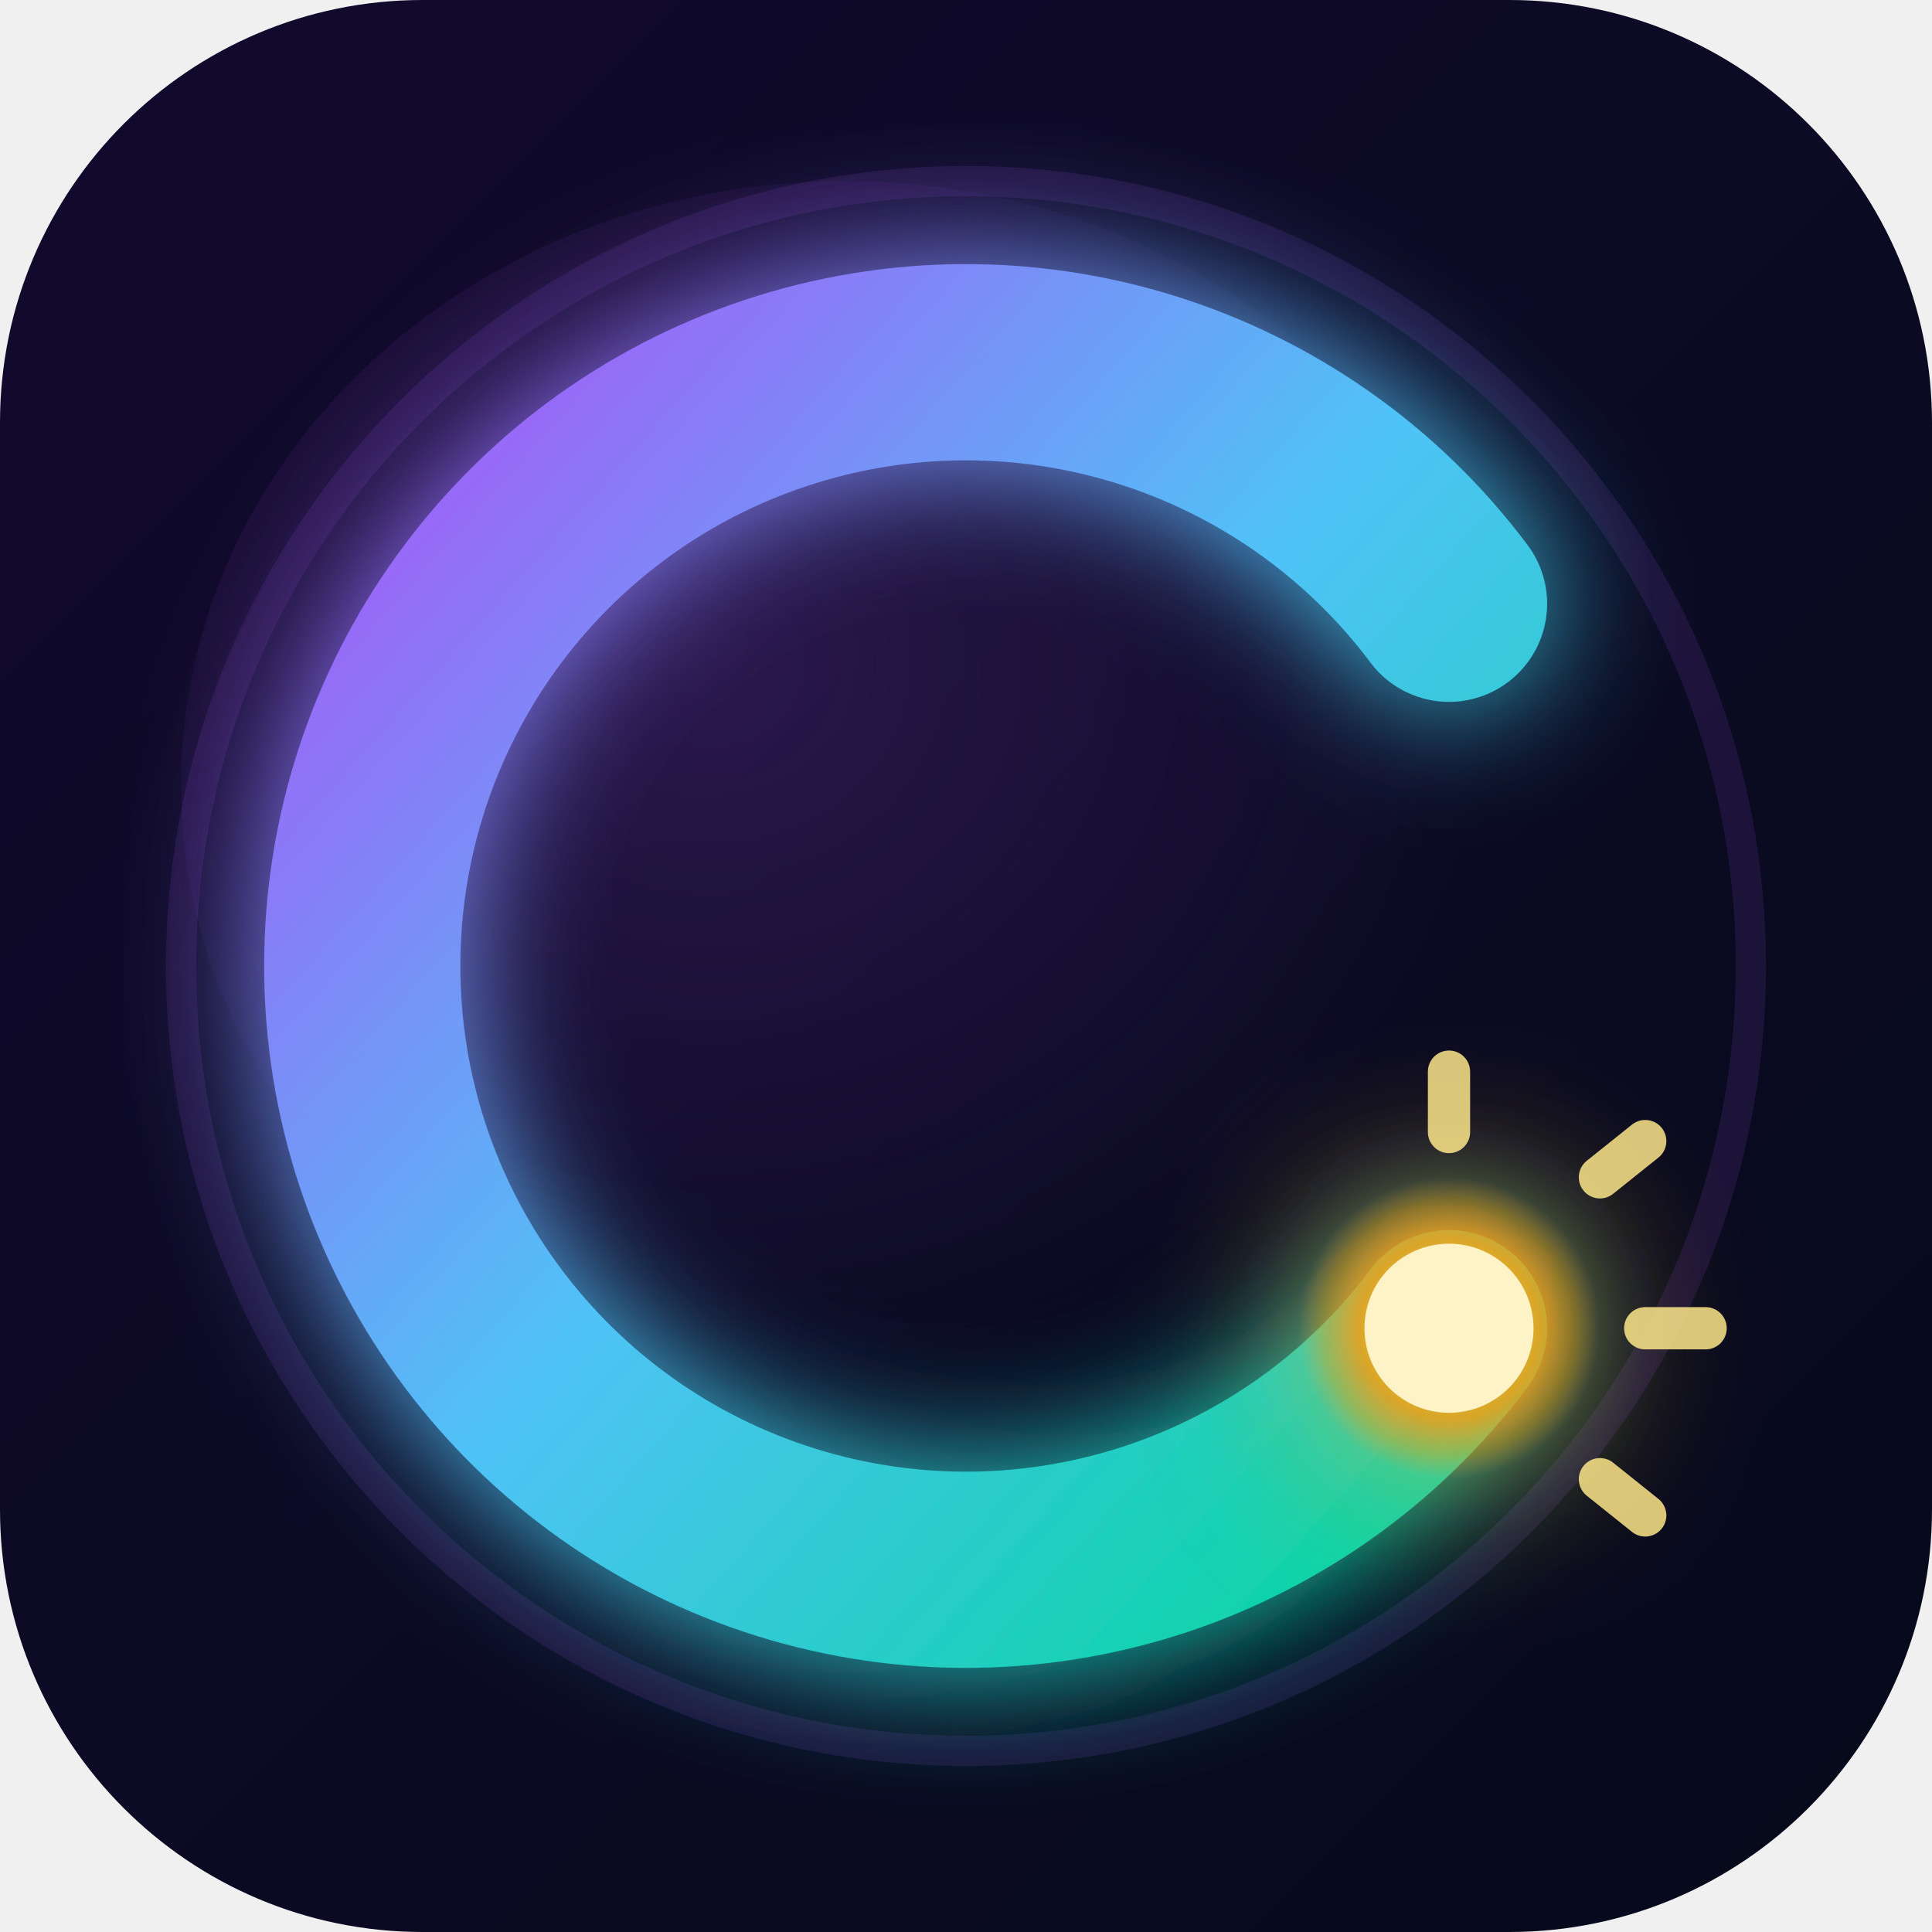
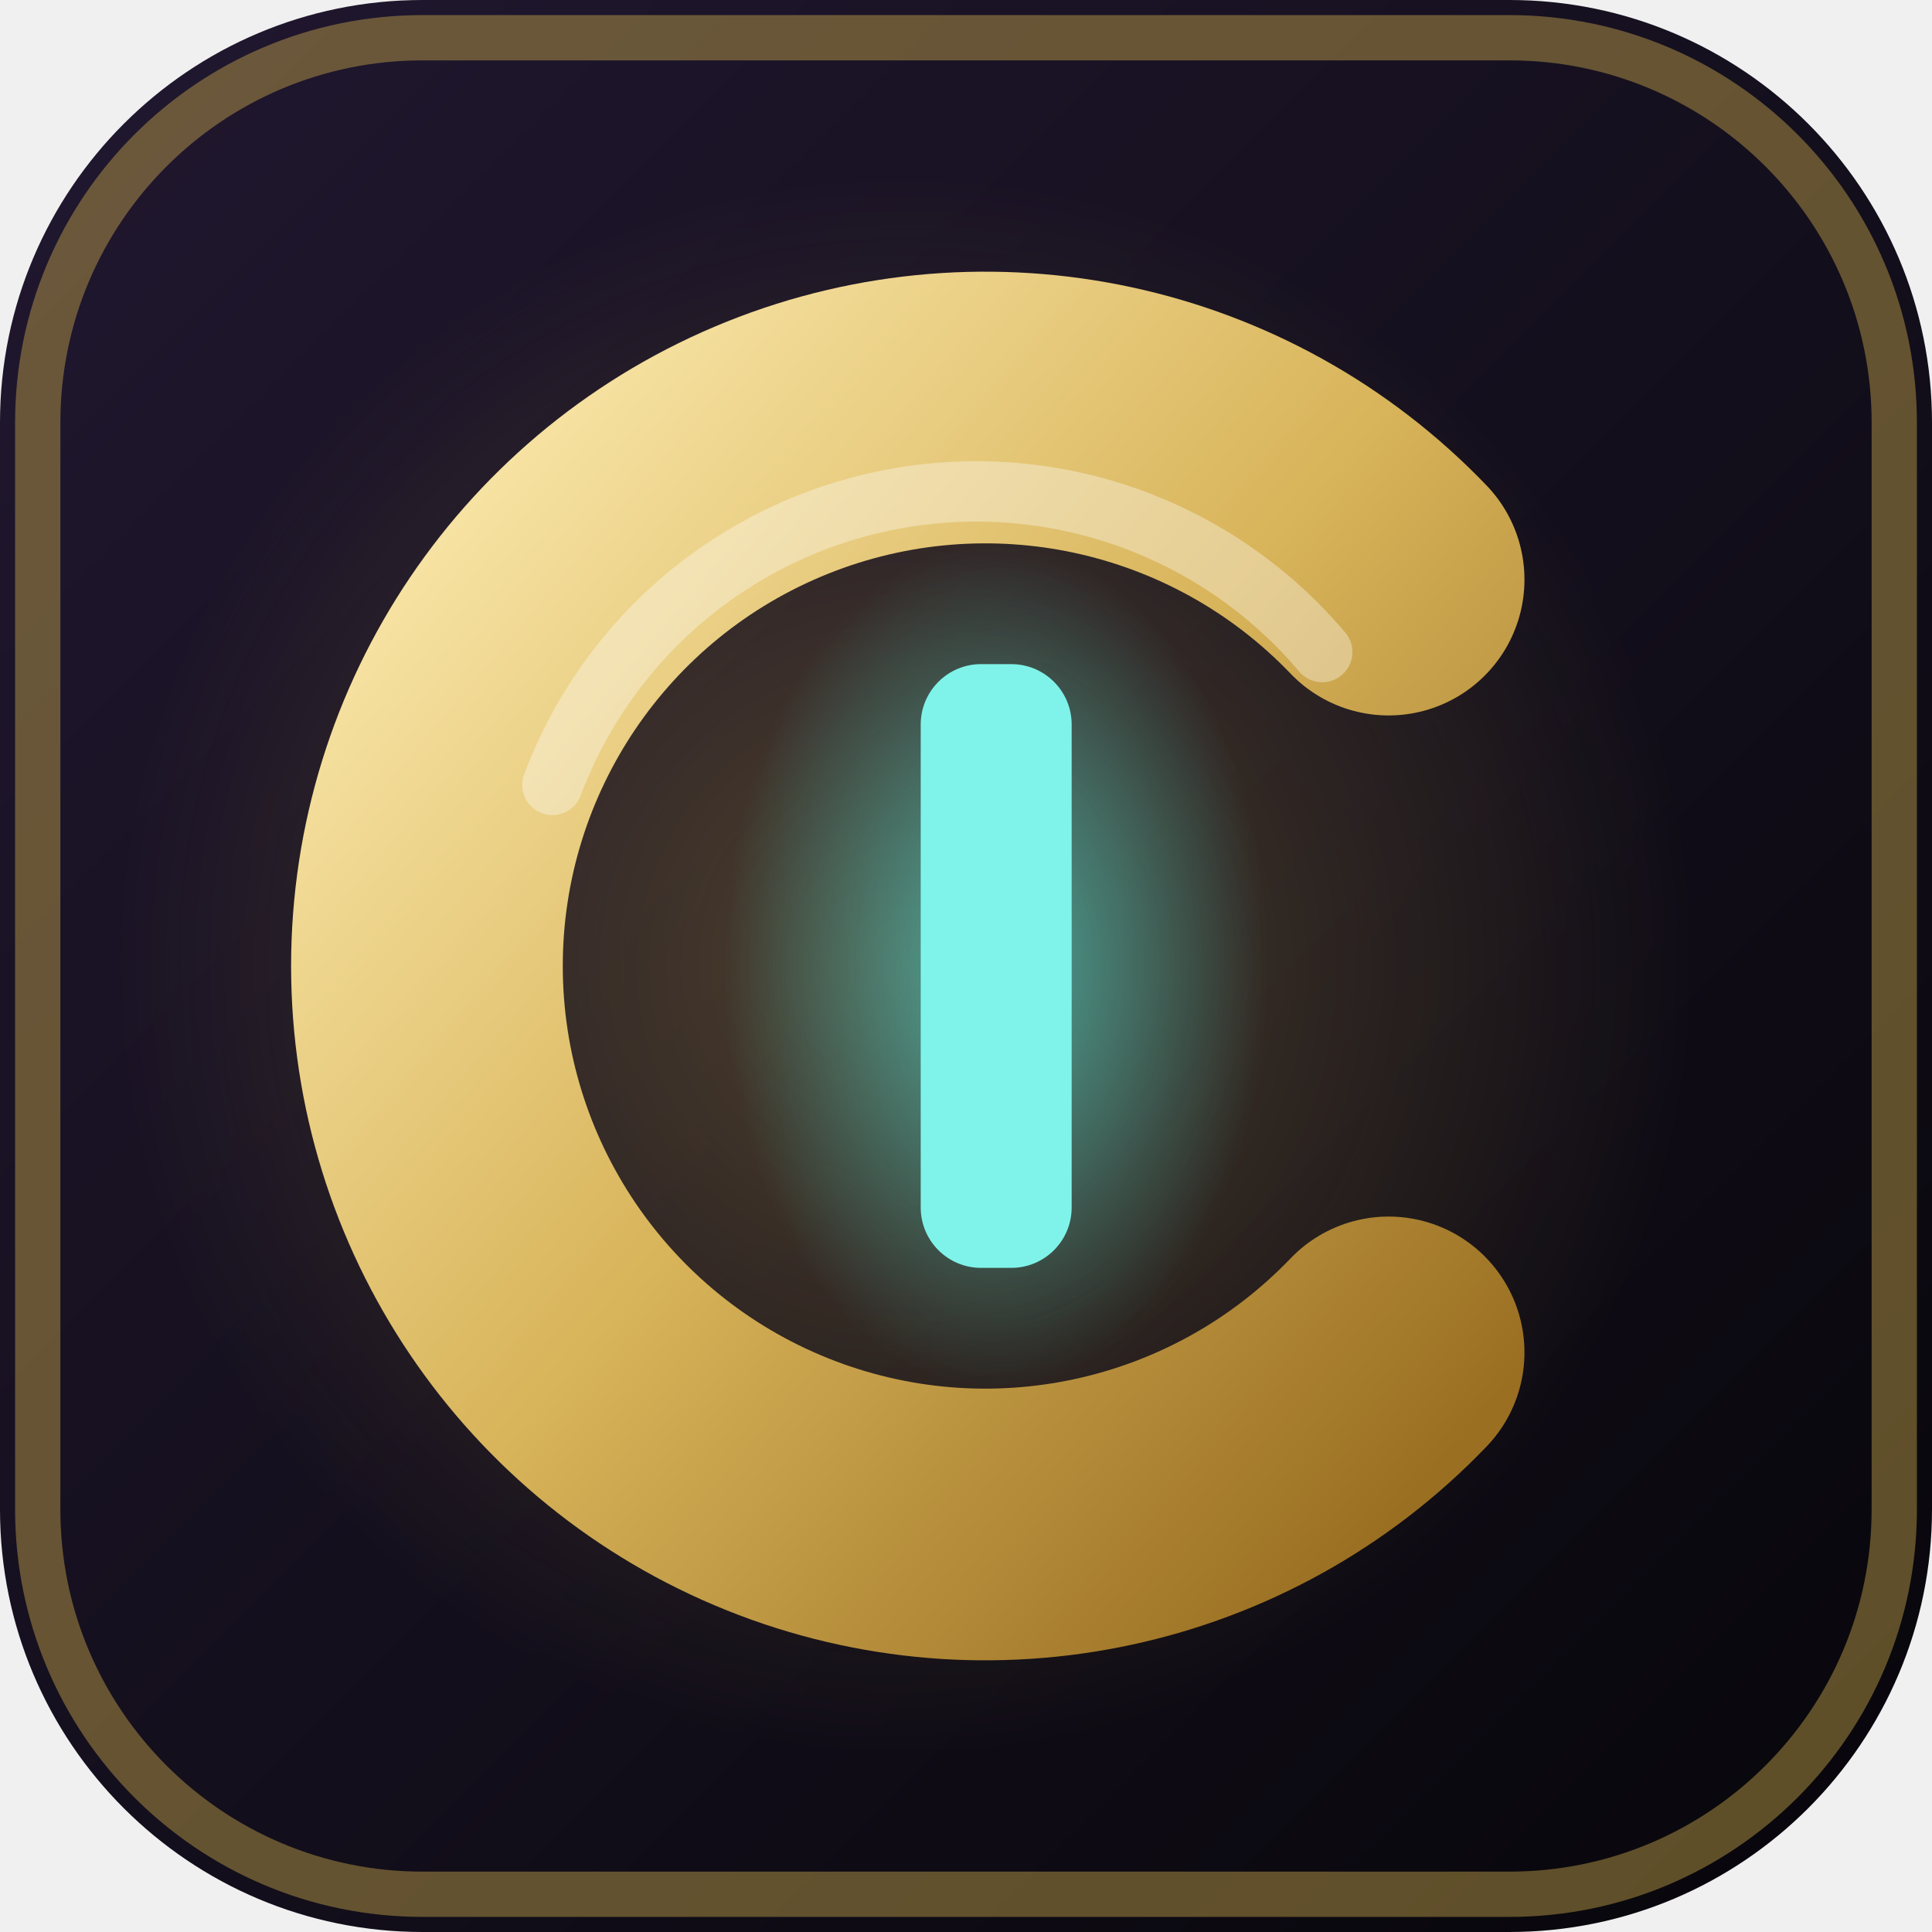
<svg xmlns="http://www.w3.org/2000/svg" viewBox="0 0 64 64" width="64" height="64">
  <defs>
-     <linearGradient id="bg" x1="0%" y1="0%" x2="100%" y2="100%">
-       <stop offset="0%" stop-color="#130a2e" />
-       <stop offset="100%" stop-color="#050a1a" />
+     <linearGradient id="bg" x1="0" y1="0" x2="1" y2="1">
+       <stop offset="0" stop-color="#211830" />
+       <stop offset="1" stop-color="#07060a" />
    </linearGradient>
-     <linearGradient id="arc" x1="0%" y1="0%" x2="100%" y2="100%">
-       <stop offset="0%" stop-color="#a855f7" />
-       <stop offset="50%" stop-color="#4fc3f7" />
-       <stop offset="100%" stop-color="#06d6a0" />
+     <linearGradient id="gold" x1="0" y1="0" x2="1" y2="1">
+       <stop offset="0" stop-color="#fbe9ad" />
+       <stop offset=".5" stop-color="#d8b45a" />
+       <stop offset="1" stop-color="#9a6f22" />
    </linearGradient>
-     <radialGradient id="spark" cx="50%" cy="50%" r="50%">
-       <stop offset="0%" stop-color="#fde68a" stop-opacity="1" />
-       <stop offset="60%" stop-color="#f59e0b" stop-opacity="0.8" />
-       <stop offset="100%" stop-color="#f59e0b" stop-opacity="0" />
+     <radialGradient id="halo" cx=".5" cy=".5" r=".5">
+       <stop offset="0" stop-color="#c9a84c" stop-opacity=".32" />
+       <stop offset="1" stop-color="#c9a84c" stop-opacity="0" />
    </radialGradient>
-     <radialGradient id="ambient" cx="40%" cy="40%" r="60%">
-       <stop offset="0%" stop-color="#a855f7" stop-opacity="0.18" />
-       <stop offset="100%" stop-color="#a855f7" stop-opacity="0" />
+     <radialGradient id="cyan" cx=".5" cy=".5" r=".5">
+       <stop offset="0" stop-color="#4ecdc4" stop-opacity=".75" />
+       <stop offset="1" stop-color="#4ecdc4" stop-opacity="0" />
    </radialGradient>
-     <filter id="arcGlow" x="-30%" y="-30%" width="160%" height="160%">
-       <feGaussianBlur stdDeviation="2.2" result="b" />
-       <feMerge>
-         <feMergeNode in="b" />
-         <feMergeNode in="SourceGraphic" />
-       </feMerge>
-     </filter>
-     <filter id="sparkGlow" x="-80%" y="-80%" width="360%" height="360%">
-       <feGaussianBlur stdDeviation="3" result="b" />
-       <feMerge>
-         <feMergeNode in="b" />
-         <feMergeNode in="SourceGraphic" />
-       </feMerge>
-     </filter>
  </defs>
  <rect width="64" height="64" rx="14" fill="url(#bg)" />
-   <ellipse cx="28" cy="26" rx="22" ry="20" fill="url(#ambient)" />
-   <circle cx="32" cy="32" r="26" fill="none" stroke="rgba(168,85,247,0.12)" stroke-width="1" />
-   <path d="M 48 20            A 20 20 0 1 0 48 44" fill="none" stroke="url(#arc)" stroke-width="6.5" stroke-linecap="round" filter="url(#arcGlow)" />
-   <circle cx="48" cy="44" r="5" fill="url(#spark)" filter="url(#sparkGlow)" />
-   <circle cx="48" cy="44" r="2.8" fill="#fef3c7" />
-   <g stroke="#fde68a" stroke-width="1.4" stroke-linecap="round" opacity="0.85">
-     <line x1="48" y1="37.5" x2="48" y2="35.5" />
-     <line x1="53" y1="39" x2="54.5" y2="37.8" />
-     <line x1="54.5" y1="44" x2="56.5" y2="44" />
-     <line x1="53" y1="49" x2="54.5" y2="50.2" />
-   </g>
+   <rect x="1.25" y="1.25" width="61.5" height="61.5" rx="12.75" fill="none" stroke="#c9a84c" stroke-opacity=".45" stroke-width="1.5" />
+   <circle cx="30" cy="32" r="26" fill="url(#halo)" />
+   <path d="M46 19.2A18.5 18.5 0 1 0 46 44.8" fill="none" stroke="url(#gold)" stroke-width="9" stroke-linecap="round" />
+   <path d="M43.8 21.6A15 15 0 0 0 18.3 26" fill="none" stroke="#fff" stroke-opacity=".35" stroke-width="2" stroke-linecap="round" />
+   <ellipse cx="33" cy="32" rx="9" ry="14" fill="url(#cyan)" />
+   <rect x="30.5" y="22" width="5" height="20" rx="2" fill="#7ff3ea" />
</svg>
